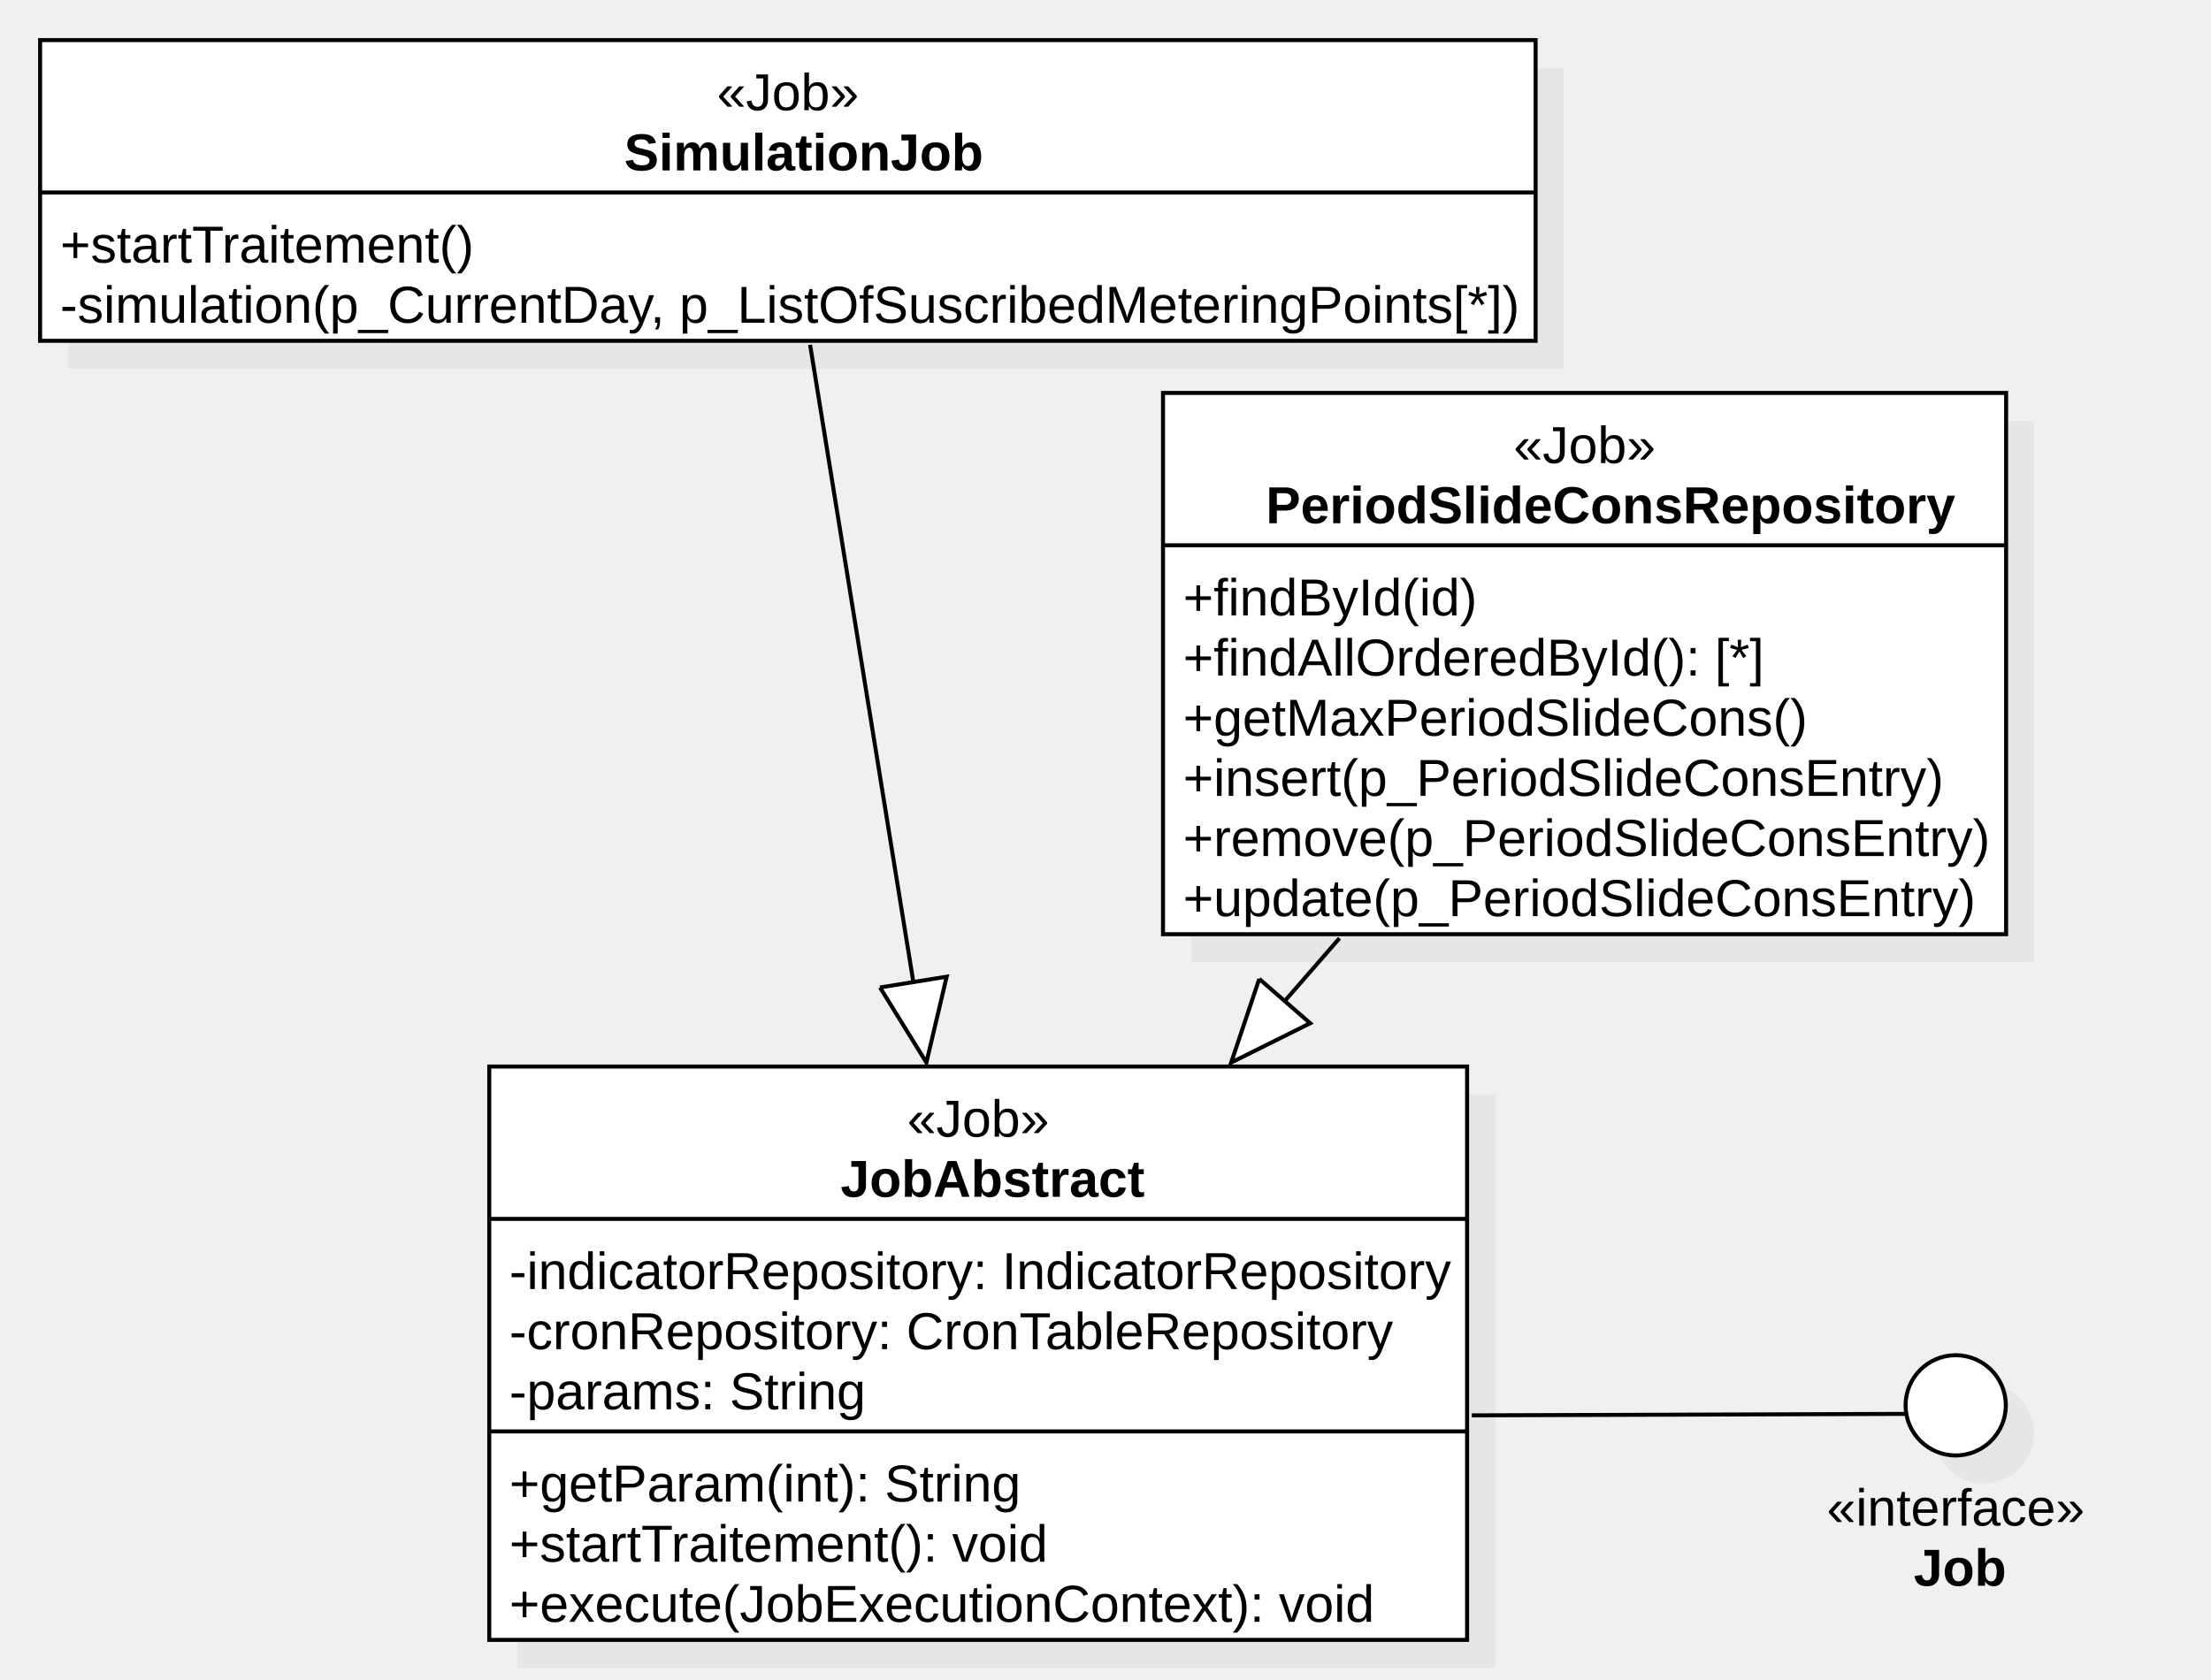
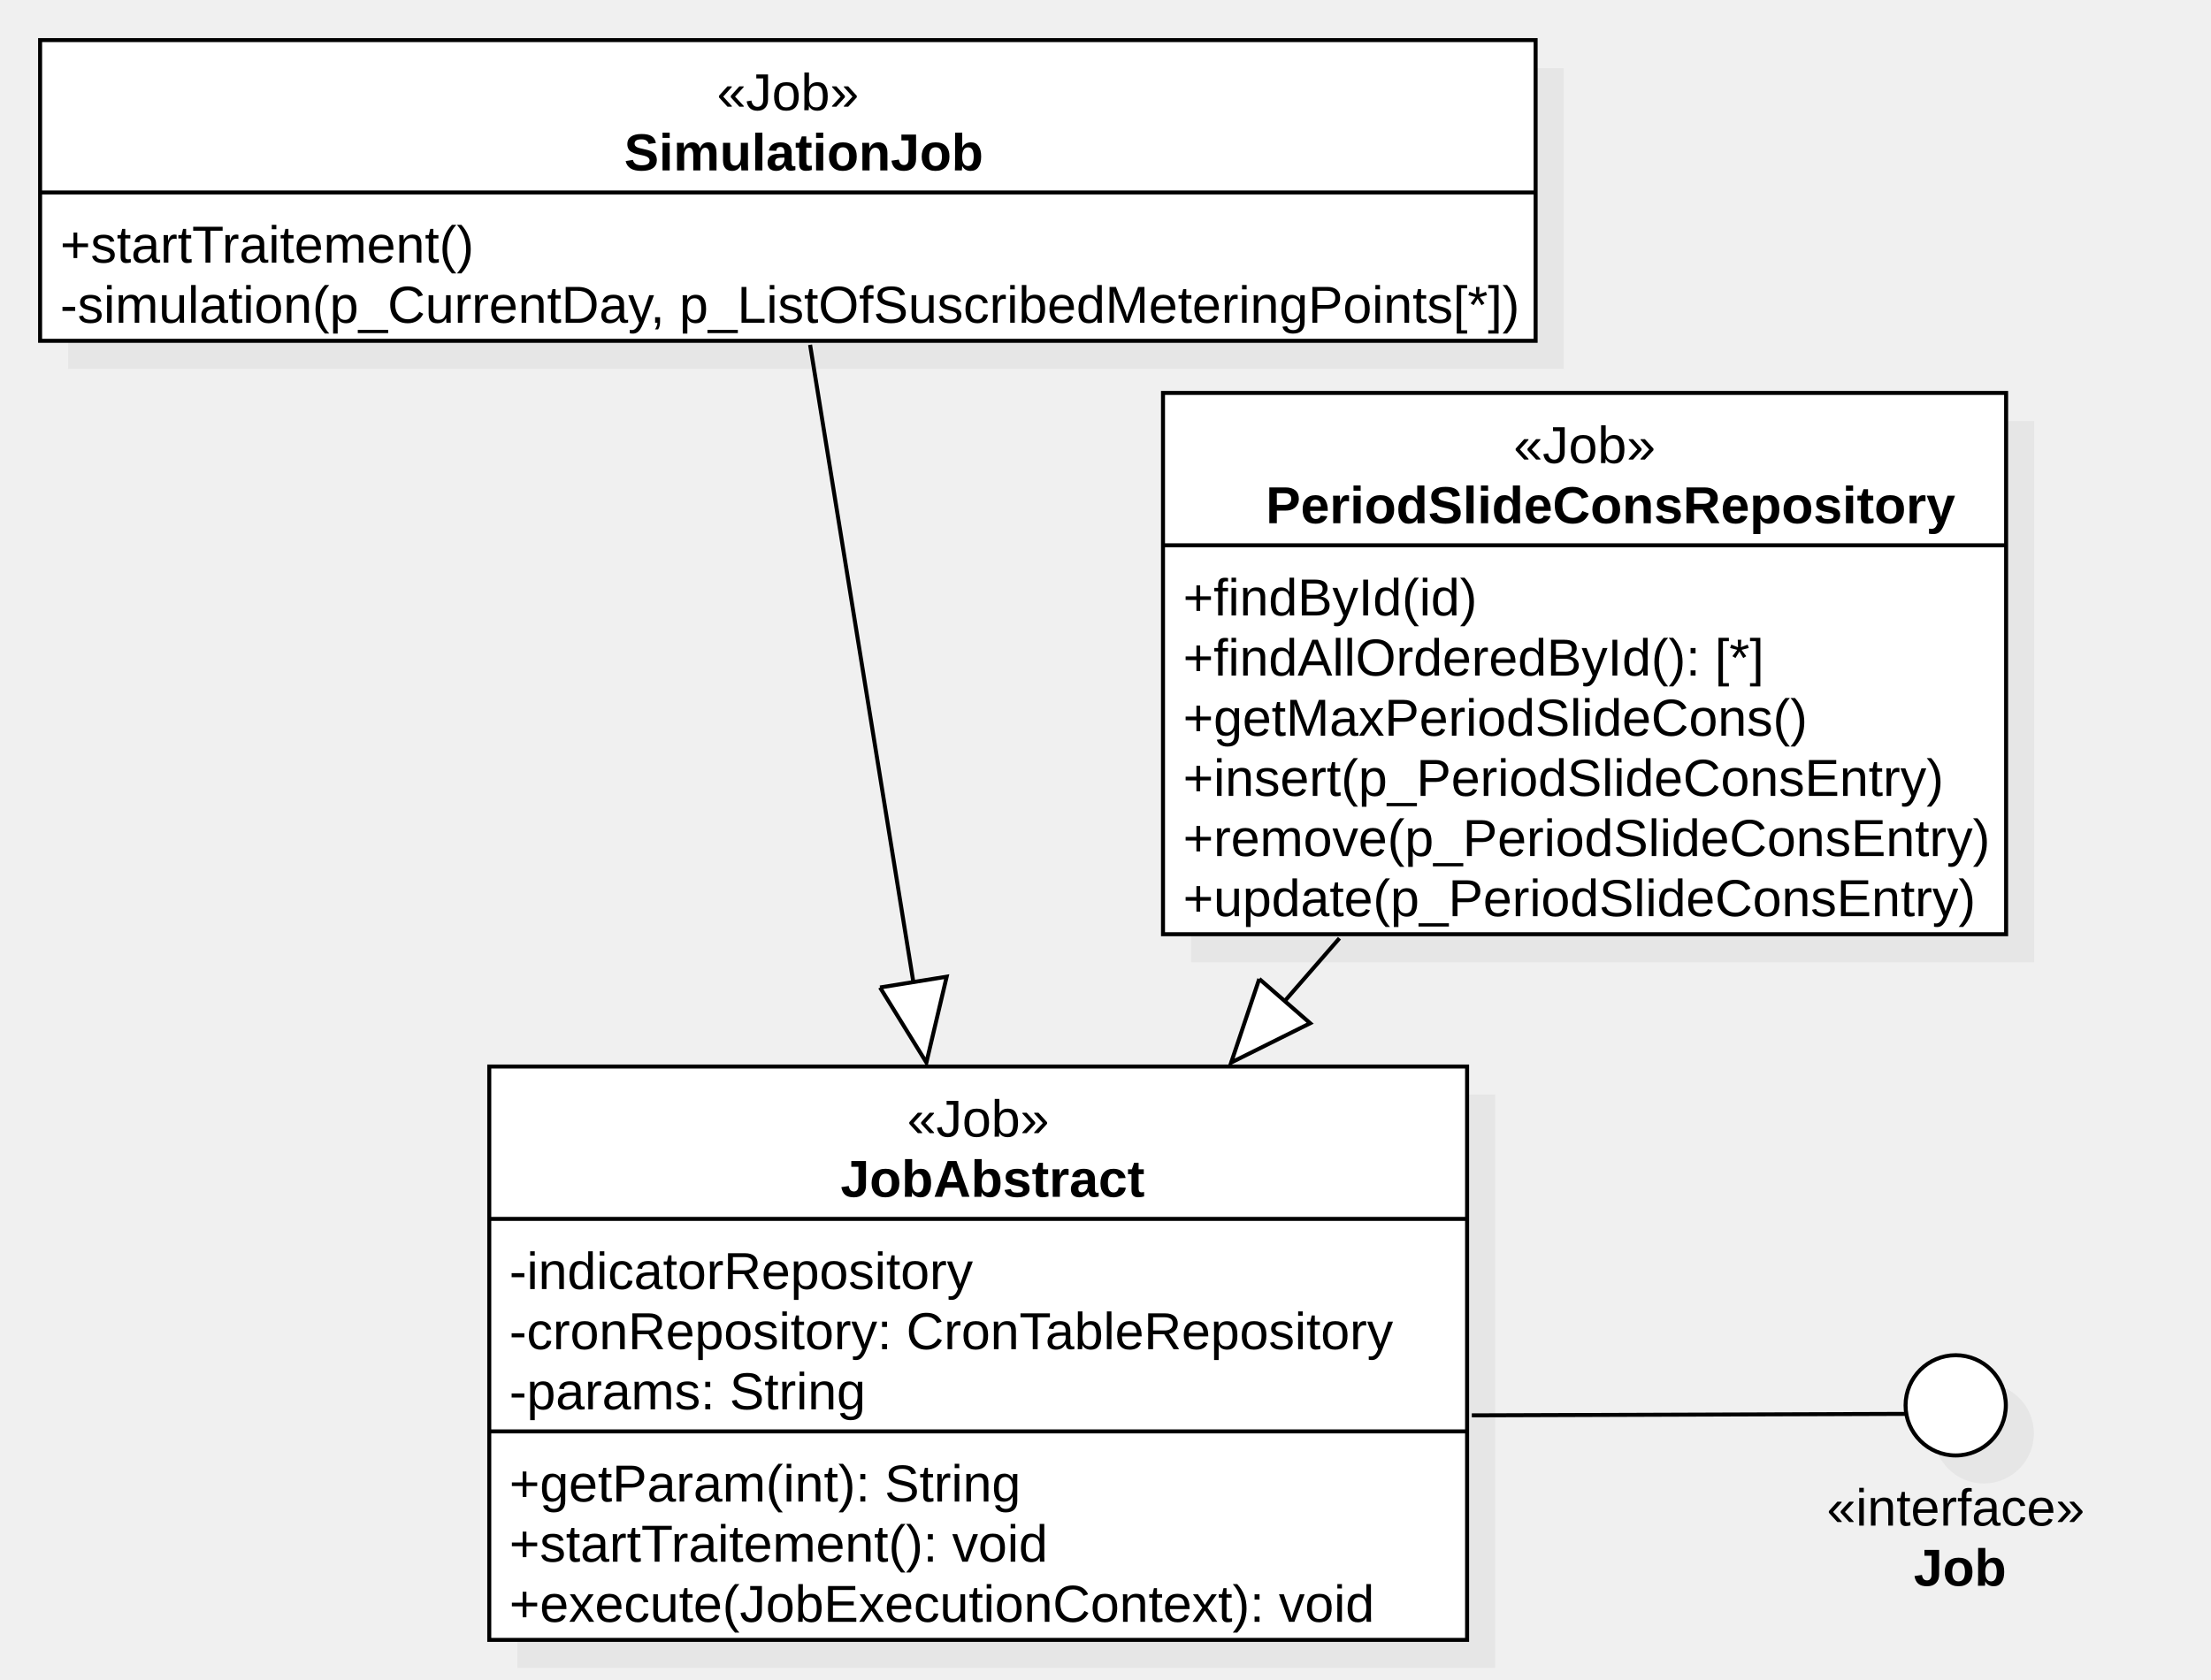
<svg xmlns="http://www.w3.org/2000/svg" version="1.1" width="551.321" height="419">
  <defs />
  <g>
    <g transform="translate(-318,-222) scale(1,1)">
      <rect fill="#C0C0C0" stroke="none" x="335" y="239" width="372.911" height="75" opacity="0.2" />
    </g>
    <g transform="translate(-318,-222) scale(1,1)">
      <rect fill="#ffffff" stroke="none" x="328" y="232" width="372.911" height="75" />
    </g>
    <g transform="translate(-318,-222) scale(1,1)">
      <path fill="none" stroke="#000000" d="M 328 232 L 700.911 232 L 700.911 307 L 328 307 L 328 232 Z Z" stroke-miterlimit="10" />
    </g>
    <g transform="translate(-318,-222) scale(1,1)">
      <path fill="none" stroke="#000000" d="M 328 270 L 700.911 270" stroke-miterlimit="10" />
    </g>
    <g transform="translate(-318,-222) scale(1,1)">
      <g>
        <path fill="none" stroke="none" />
        <text fill="#000000" stroke="none" font-family="Arial" font-size="13px" font-style="normal" font-weight="normal" text-decoration="none" x="496.746" y="249.5">«Job»</text>
      </g>
    </g>
    <g transform="translate(-318,-222) scale(1,1)">
      <g>
        <path fill="none" stroke="none" />
        <text fill="#000000" stroke="none" font-family="Arial" font-size="13px" font-style="normal" font-weight="bold" text-decoration="none" x="473.627" y="264.5">SimulationJob</text>
      </g>
    </g>
    <g transform="translate(-318,-222) scale(1,1)">
      <g>
        <path fill="none" stroke="none" />
        <text fill="#000000" stroke="none" font-family="Arial" font-size="13px" font-style="normal" font-weight="normal" text-decoration="none" x="333" y="287.5">+startTraitement()</text>
      </g>
    </g>
    <g transform="translate(-318,-222) scale(1,1)">
      <g>
        <path fill="none" stroke="none" />
        <text fill="#000000" stroke="none" font-family="Arial" font-size="13px" font-style="normal" font-weight="normal" text-decoration="none" x="333" y="302.5">-simulation(p_CurrentDay, p_ListOfSuscribedMeteringPoints[*])</text>
      </g>
    </g>
    <g transform="translate(-318,-222) scale(1,1)">
      <rect fill="#C0C0C0" stroke="none" x="615" y="327" width="210.233" height="135" opacity="0.2" />
    </g>
    <g transform="translate(-318,-222) scale(1,1)">
      <rect fill="#ffffff" stroke="none" x="608" y="320" width="210.233" height="135" />
    </g>
    <g transform="translate(-318,-222) scale(1,1)">
      <path fill="none" stroke="#000000" d="M 608 320 L 818.233 320 L 818.233 455 L 608 455 L 608 320 Z Z" stroke-miterlimit="10" />
    </g>
    <g transform="translate(-318,-222) scale(1,1)">
      <path fill="none" stroke="#000000" d="M 608 358 L 818.233 358" stroke-miterlimit="10" />
    </g>
    <g transform="translate(-318,-222) scale(1,1)">
      <g>
        <path fill="none" stroke="none" />
        <text fill="#000000" stroke="none" font-family="Arial" font-size="13px" font-style="normal" font-weight="normal" text-decoration="none" x="695.407" y="337.5">«Job»</text>
      </g>
    </g>
    <g transform="translate(-318,-222) scale(1,1)">
      <g>
        <path fill="none" stroke="none" />
        <text fill="#000000" stroke="none" font-family="Arial" font-size="13px" font-style="normal" font-weight="bold" text-decoration="none" x="633.631" y="352.5">PeriodSlideConsRepository</text>
      </g>
    </g>
    <g transform="translate(-318,-222) scale(1,1)">
      <g>
        <path fill="none" stroke="none" />
        <text fill="#000000" stroke="none" font-family="Arial" font-size="13px" font-style="normal" font-weight="normal" text-decoration="none" x="613" y="375.5">+findById(id)</text>
      </g>
    </g>
    <g transform="translate(-318,-222) scale(1,1)">
      <g>
        <path fill="none" stroke="none" />
        <text fill="#000000" stroke="none" font-family="Arial" font-size="13px" font-style="normal" font-weight="normal" text-decoration="none" x="613" y="390.5">+findAllOrderedById(): [*]</text>
      </g>
    </g>
    <g transform="translate(-318,-222) scale(1,1)">
      <g>
        <path fill="none" stroke="none" />
        <text fill="#000000" stroke="none" font-family="Arial" font-size="13px" font-style="normal" font-weight="normal" text-decoration="none" x="613" y="405.5">+getMaxPeriodSlideCons()</text>
      </g>
    </g>
    <g transform="translate(-318,-222) scale(1,1)">
      <g>
        <path fill="none" stroke="none" />
        <text fill="#000000" stroke="none" font-family="Arial" font-size="13px" font-style="normal" font-weight="normal" text-decoration="none" x="613" y="420.5">+insert(p_PeriodSlideConsEntry)</text>
      </g>
    </g>
    <g transform="translate(-318,-222) scale(1,1)">
      <g>
        <path fill="none" stroke="none" />
        <text fill="#000000" stroke="none" font-family="Arial" font-size="13px" font-style="normal" font-weight="normal" text-decoration="none" x="613" y="435.5">+remove(p_PeriodSlideConsEntry)</text>
      </g>
    </g>
    <g transform="translate(-318,-222) scale(1,1)">
      <g>
        <path fill="none" stroke="none" />
        <text fill="#000000" stroke="none" font-family="Arial" font-size="13px" font-style="normal" font-weight="normal" text-decoration="none" x="613" y="450.5">+update(p_PeriodSlideConsEntry)</text>
      </g>
    </g>
    <g transform="translate(-318,-222) scale(1,1)">
      <rect fill="#C0C0C0" stroke="none" x="447" y="495" width="243.825" height="143" opacity="0.2" />
    </g>
    <g transform="translate(-318,-222) scale(1,1)">
      <rect fill="#ffffff" stroke="none" x="440" y="488" width="243.825" height="143" />
    </g>
    <g transform="translate(-318,-222) scale(1,1)">
      <path fill="none" stroke="#000000" d="M 440 488 L 683.825 488 L 683.825 631 L 440 631 L 440 488 Z Z" stroke-miterlimit="10" />
    </g>
    <g transform="translate(-318,-222) scale(1,1)">
      <path fill="none" stroke="#000000" d="M 440 526 L 683.825 526" stroke-miterlimit="10" />
    </g>
    <g transform="translate(-318,-222) scale(1,1)">
      <path fill="none" stroke="#000000" d="M 440 579 L 683.825 579" stroke-miterlimit="10" />
    </g>
    <g transform="translate(-318,-222) scale(1,1)">
      <g>
        <path fill="none" stroke="none" />
        <text fill="#000000" stroke="none" font-family="Arial" font-size="13px" font-style="normal" font-weight="normal" text-decoration="none" x="544.203" y="505.5">«Job»</text>
      </g>
    </g>
    <g transform="translate(-318,-222) scale(1,1)">
      <g>
        <path fill="none" stroke="none" />
        <text fill="#000000" stroke="none" font-family="Arial" font-size="13px" font-style="normal" font-weight="bold" text-decoration="none" x="527.591" y="520.5">JobAbstract</text>
      </g>
    </g>
    <g transform="translate(-318,-222) scale(1,1)">
      <g>
        <path fill="none" stroke="none" />
-         <text fill="#000000" stroke="none" font-family="Arial" font-size="13px" font-style="normal" font-weight="normal" text-decoration="none" x="445" y="543.5">-indicatorRepository: IndicatorRepository</text>
+         <text fill="#000000" stroke="none" font-family="Arial" font-size="13px" font-style="normal" font-weight="normal" text-decoration="none" x="445" y="543.5">-indicatorRepository</text>
      </g>
    </g>
    <g transform="translate(-318,-222) scale(1,1)">
      <g>
        <path fill="none" stroke="none" />
        <text fill="#000000" stroke="none" font-family="Arial" font-size="13px" font-style="normal" font-weight="normal" text-decoration="none" x="445" y="558.5">-cronRepository: CronTableRepository</text>
      </g>
    </g>
    <g transform="translate(-318,-222) scale(1,1)">
      <g>
        <path fill="none" stroke="none" />
        <text fill="#000000" stroke="none" font-family="Arial" font-size="13px" font-style="normal" font-weight="normal" text-decoration="none" x="445" y="573.5">-params: String</text>
      </g>
    </g>
    <g transform="translate(-318,-222) scale(1,1)">
      <g>
        <path fill="none" stroke="none" />
        <text fill="#000000" stroke="none" font-family="Arial" font-size="13px" font-style="normal" font-weight="normal" text-decoration="none" x="445" y="596.5">+getParam(int): String</text>
      </g>
    </g>
    <g transform="translate(-318,-222) scale(1,1)">
      <g>
        <path fill="none" stroke="none" />
        <text fill="#000000" stroke="none" font-family="Arial" font-size="13px" font-style="normal" font-weight="normal" text-decoration="none" x="445" y="611.5">+startTraitement(): void</text>
      </g>
    </g>
    <g transform="translate(-318,-222) scale(1,1)">
      <g>
        <path fill="none" stroke="none" />
        <text fill="#000000" stroke="none" font-family="Arial" font-size="13px" font-style="normal" font-weight="normal" text-decoration="none" x="445" y="626.5">+execute(JobExecutionContext): void</text>
      </g>
    </g>
    <g transform="translate(-318,-222) scale(1,1)">
      <path fill="#C0C0C0" stroke="none" d="M 800.16 579.5 C 800.16 572.596 805.757 567 812.66 567 C 819.564 567 825.16 572.596 825.16 579.5 C 825.16 586.404 819.564 592 812.66 592 C 805.757 592 800.16 586.404 800.16 579.5 Z" opacity="0.2" />
    </g>
    <g transform="translate(-318,-222) scale(1,1)">
      <path fill="#ffffff" stroke="none" d="M 793.16 572.5 C 793.16 565.596 798.757 560 805.66 560 C 812.564 560 818.16 565.596 818.16 572.5 C 818.16 579.404 812.564 585 805.66 585 C 798.757 585 793.16 579.404 793.16 572.5 Z" />
    </g>
    <g transform="translate(-318,-222) scale(1,1)">
      <path fill="none" stroke="#000000" d="M 793.16 572.5 C 793.16 565.596 798.757 560 805.66 560 C 812.564 560 818.16 565.596 818.16 572.5 C 818.16 579.404 812.564 585 805.66 585 C 798.757 585 793.16 579.404 793.16 572.5 Z" stroke-miterlimit="10" />
    </g>
    <g transform="translate(-318,-222) scale(1,1)">
      <g>
        <path fill="none" stroke="none" />
        <text fill="#000000" stroke="none" font-family="Arial" font-size="13px" font-style="normal" font-weight="normal" text-decoration="none" x="773.5" y="602.5">«interface»</text>
      </g>
    </g>
    <g transform="translate(-318,-222) scale(1,1)">
      <g>
        <path fill="none" stroke="none" />
        <text fill="#000000" stroke="none" font-family="Arial" font-size="13px" font-style="normal" font-weight="bold" text-decoration="none" x="795.18" y="617.5">Job</text>
      </g>
    </g>
    <g transform="translate(-318,-222) scale(1,1)">
      <path fill="none" stroke="#000000" d="M 685 575 L 793.16 574.631" stroke-miterlimit="10" />
    </g>
    <g transform="translate(-318,-222) scale(1,1)">
      <path fill="none" stroke="#000000" d="M 652 456 L 625 487" stroke-miterlimit="10" />
    </g>
    <g transform="translate(-318,-222) scale(1,1)">
      <path fill="#FFFFFF" stroke="none" d="M 632.001 466.144 L 625 487 L 644.698 477.202" />
    </g>
    <g transform="translate(-318,-222) scale(1,1)">
      <path fill="none" stroke="#000000" d="M 632.001 466.144 L 625 487 L 644.698 477.202 L 632.001 466.144" stroke-miterlimit="10" />
    </g>
    <g transform="translate(-318,-222) scale(1,1)">
      <path fill="none" stroke="#000000" d="M 520 308 L 549 487" stroke-miterlimit="10" />
    </g>
    <g transform="translate(-318,-222) scale(1,1)">
      <path fill="#FFFFFF" stroke="none" d="M 537.439 468.283 L 549 487 L 554.06 465.59" />
    </g>
    <g transform="translate(-318,-222) scale(1,1)">
      <path fill="none" stroke="#000000" d="M 537.439 468.283 L 549 487 L 554.06 465.59 L 537.439 468.283" stroke-miterlimit="10" />
    </g>
  </g>
</svg>
